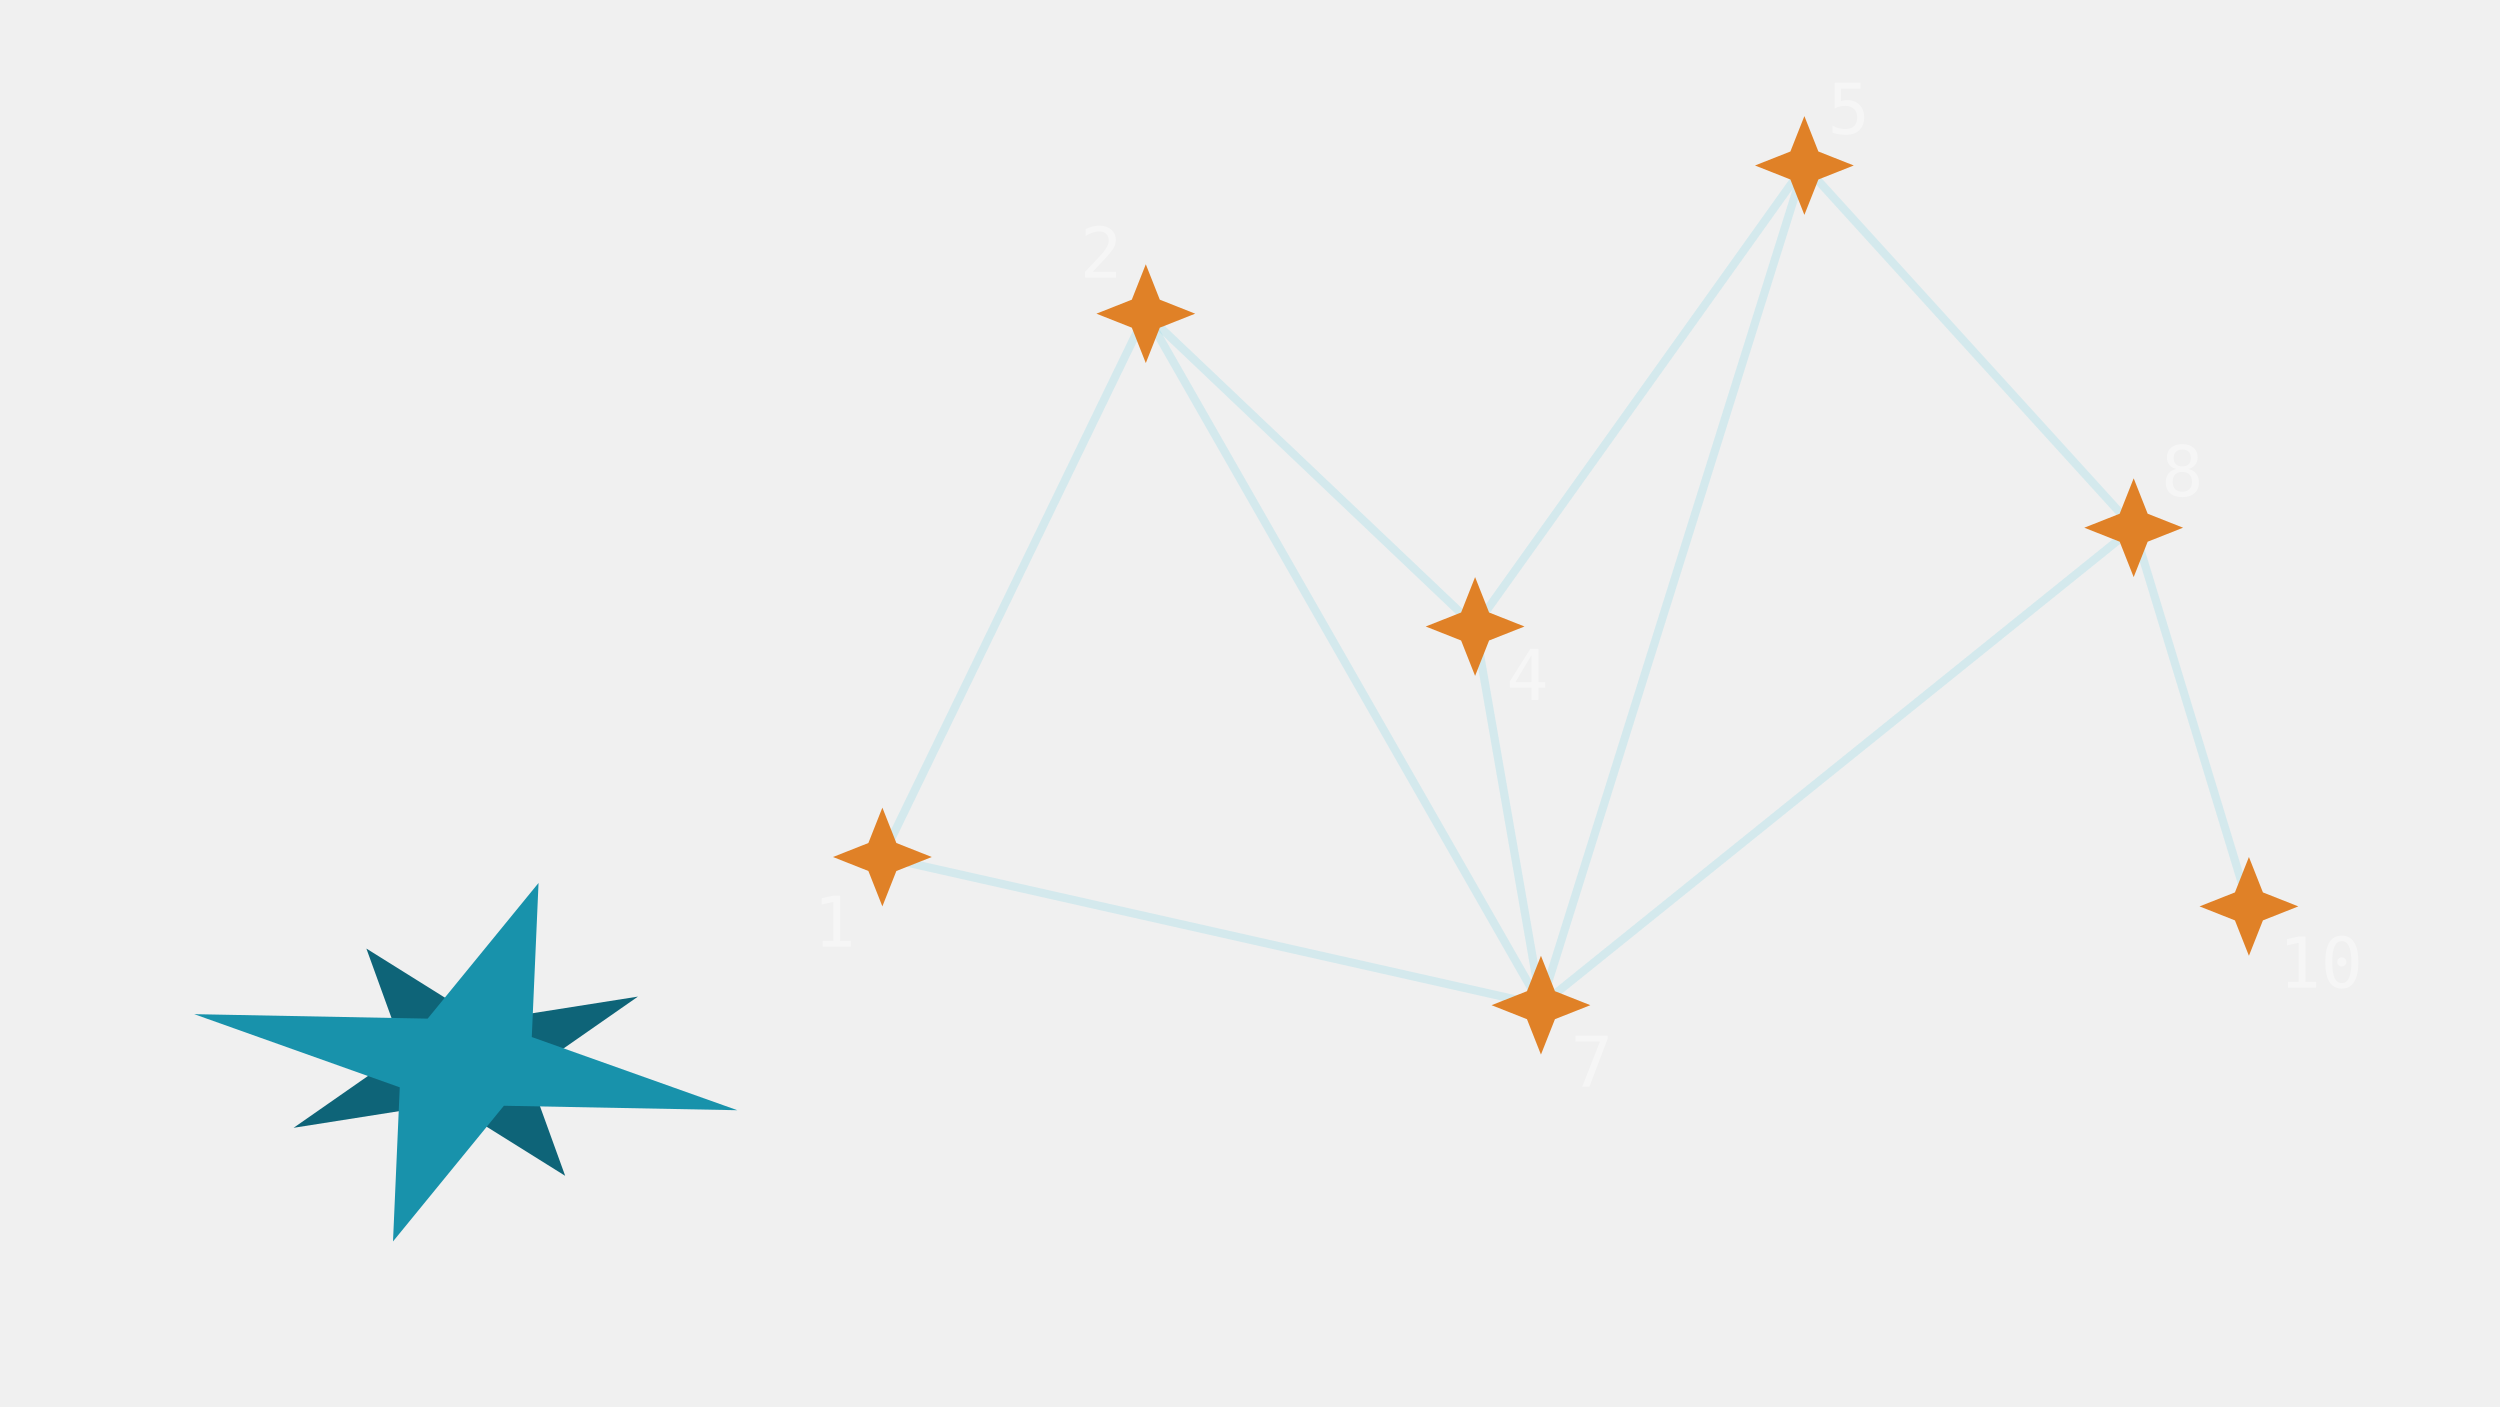
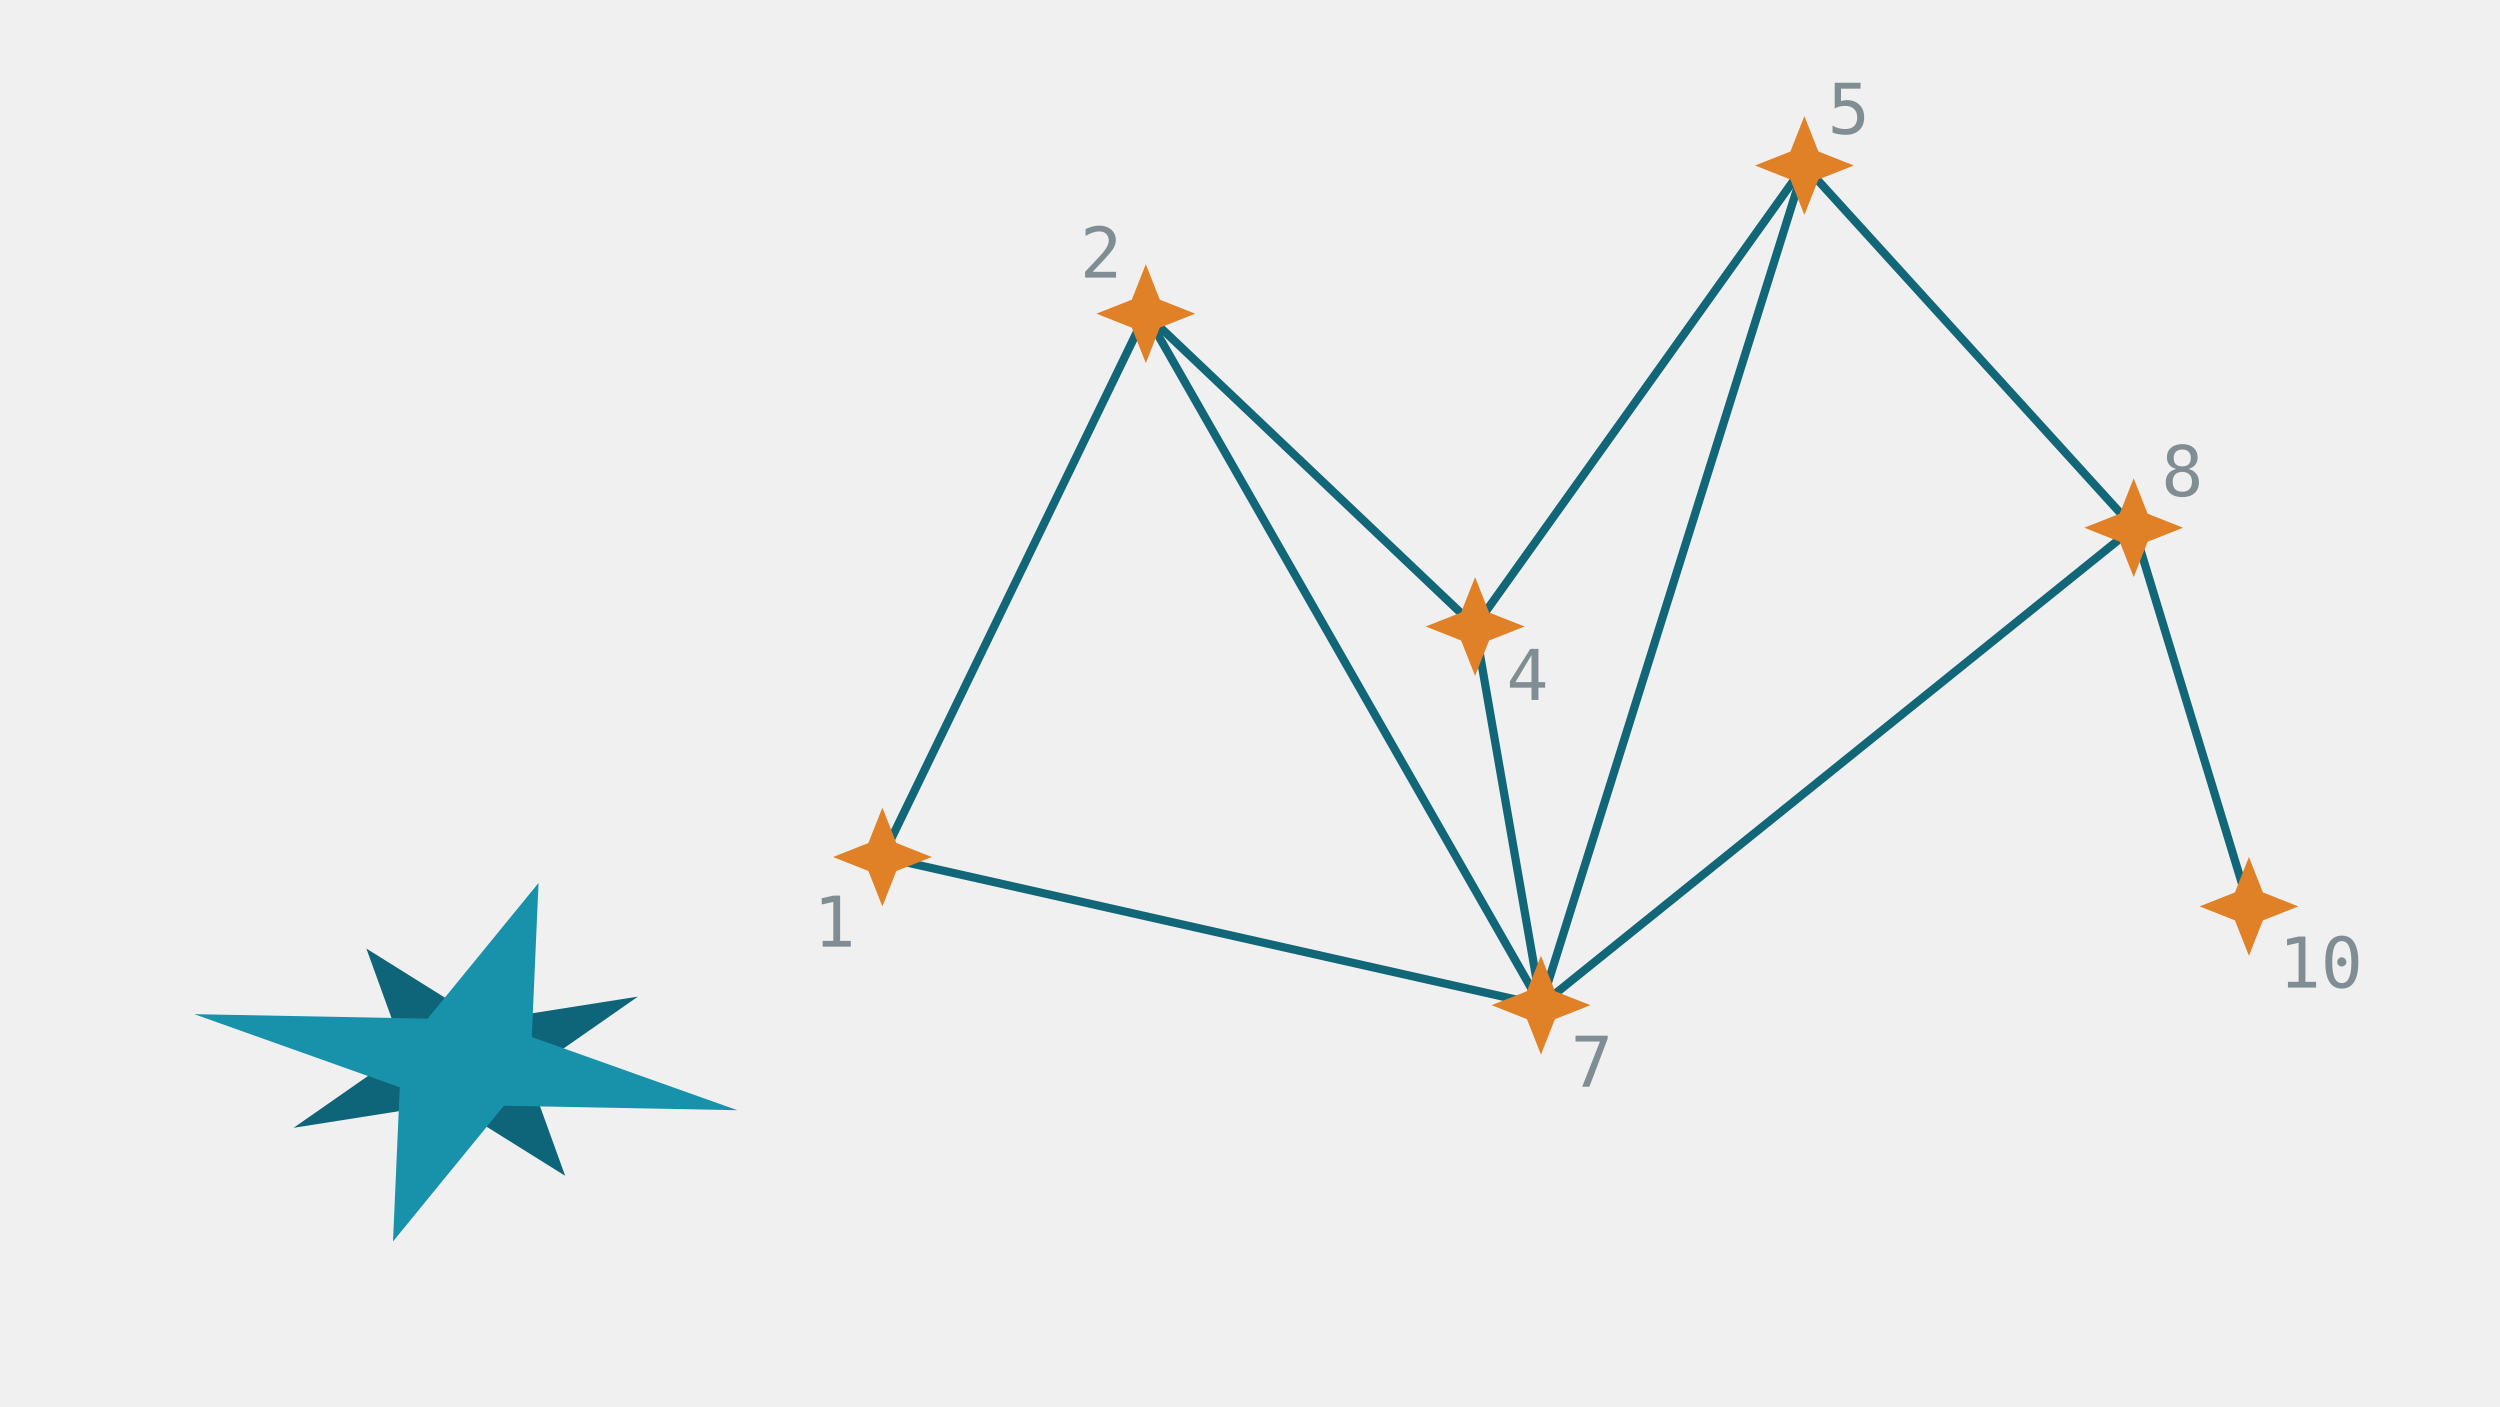
<svg xmlns="http://www.w3.org/2000/svg" width="100%" height="100%" viewBox="0 0 320 180" version="1.1" xml:space="preserve" style="fill-rule:evenodd;clip-rule:evenodd;">
  <g id="Artboard1" transform="matrix(0.922312,0,0,0.815756,10.8931,15.1526)">
    <rect x="-11.811" y="-18.575" width="346.954" height="220.654" style="fill:none;" />
    <g transform="matrix(1.08423,0,0,1.22586,1.20018,4.71635)">
      <g transform="matrix(1.05373,0,0,1.05373,-25.5039,-44.1814)">
-         <path d="M120,128L152,62L192,100L232,44L272,88L286,134" style="fill:none;fill-rule:nonzero;stroke:rgb(142,215,228);stroke-opacity:0.28;stroke-width:1px;" />
-         <path d="M152,62L200,146L232,44" style="fill:none;fill-rule:nonzero;stroke:rgb(142,215,228);stroke-opacity:0.28;stroke-width:1px;" />
-         <path d="M120,128L200,146L272,88" style="fill:none;fill-rule:nonzero;stroke:rgb(142,215,228);stroke-opacity:0.28;stroke-width:1px;" />
-         <path d="M192,100L200,146" style="fill:none;fill-rule:nonzero;stroke:rgb(142,215,228);stroke-opacity:0.28;stroke-width:1px;" />
+         <path d="M120,128L152,62L192,100L232,44L272,88L286,134" style="fill:none;fill-rule:nonzero;stroke:rgb(17,103,120);stroke-width:1px;" />
+       </g>
+       <g transform="matrix(1.05373,0,0,1.05373,-25.5039,-44.1814)">
+         <path d="M152,62L200,146L232,44" style="fill:none;fill-rule:nonzero;stroke:rgb(17,103,120);stroke-width:1px;" />
+       </g>
+       <g transform="matrix(1.05373,0,0,1.05373,-25.5039,-44.1814)">
+         <path d="M120,128L200,146L272,88" style="fill:none;fill-rule:nonzero;stroke:rgb(17,103,120);stroke-width:1px;" />
+       </g>
+       <g transform="matrix(1.05373,0,0,1.05373,-25.5039,-44.1814)">
+         <path d="M192,100L200,146" style="fill:none;fill-rule:nonzero;stroke:rgb(17,103,120);stroke-width:1px;" />
      </g>
      <g transform="matrix(1.05373,0,0,1.05373,-25.5039,-44.1814)">
        <g id="spark" transform="matrix(1,0,0,1,120,128)">
          <path d="M0,-6L1.7,-1.7L6,0L1.7,1.7L0,6L-1.7,1.7L-6,0L-1.7,-1.7L0,-6Z" style="fill:rgb(224,129,39);fill-rule:nonzero;" />
        </g>
        <g id="spark1" transform="matrix(1,0,0,1,152,62)">
          <path d="M0,-6L1.7,-1.7L6,0L1.7,1.7L0,6L-1.7,1.7L-6,0L-1.7,-1.7L0,-6Z" style="fill:rgb(224,129,39);fill-rule:nonzero;" />
        </g>
        <g id="spark2" transform="matrix(1,0,0,1,192,100)">
          <path d="M0,-6L1.7,-1.7L6,0L1.7,1.7L0,6L-1.7,1.7L-6,0L-1.7,-1.7L0,-6Z" style="fill:rgb(224,129,39);fill-rule:nonzero;" />
        </g>
        <g id="spark3" transform="matrix(1,0,0,1,232,44)">
          <path d="M0,-6L1.7,-1.7L6,0L1.7,1.7L0,6L-1.7,1.7L-6,0L-1.7,-1.7L0,-6Z" style="fill:rgb(224,129,39);fill-rule:nonzero;" />
        </g>
        <g id="spark4" transform="matrix(1,0,0,1,272,88)">
          <path d="M0,-6L1.7,-1.7L6,0L1.7,1.7L0,6L-1.7,1.7L-6,0L-1.7,-1.7L0,-6Z" style="fill:rgb(224,129,39);fill-rule:nonzero;" />
        </g>
        <g id="spark5" transform="matrix(1,0,0,1,286,134)">
          <path d="M0,-6L1.7,-1.7L6,0L1.7,1.7L0,6L-1.7,1.7L-6,0L-1.7,-1.7L0,-6Z" style="fill:rgb(224,129,39);fill-rule:nonzero;" />
        </g>
        <g id="spark6" transform="matrix(1,0,0,1,200,146)">
          <path d="M0,-6L1.7,-1.7L6,0L1.7,1.7L0,6L-1.7,1.7L-6,0L-1.7,-1.7L0,-6Z" style="fill:rgb(224,129,39);fill-rule:nonzero;" />
        </g>
      </g>
      <g transform="matrix(1.05373,0,0,1.05373,92.1117,102.174)">
-         <text x="0px" y="0px" style="font-family:'Menlo-Regular', 'Menlo', monospace;font-size:8.5px;fill:white;fill-opacity:0.4;">1</text>
+         <text x="0px" y="0px" style="font-family:'Menlo-Regular', 'Menlo', monospace;font-size:8.5px;fill:rgb(128,142,147);">1</text>
      </g>
      <g transform="matrix(1.05373,0,0,1.05373,126.231,16.5309)">
-         <text x="0px" y="0px" style="font-family:'Menlo-Regular', 'Menlo', monospace;font-size:8.5px;fill:white;fill-opacity:0.4;">2</text>
+         <text x="0px" y="0px" style="font-family:'Menlo-Regular', 'Menlo', monospace;font-size:8.5px;fill:rgb(128,142,147);">2</text>
      </g>
      <g transform="matrix(1.05373,0,0,1.05373,180.821,70.5884)">
-         <text x="0px" y="0px" style="font-family:'Menlo-Regular', 'Menlo', monospace;font-size:8.5px;fill:white;fill-opacity:0.4;">4</text>
+         <text x="0px" y="0px" style="font-family:'Menlo-Regular', 'Menlo', monospace;font-size:8.5px;fill:rgb(128,142,147);">4</text>
      </g>
      <g transform="matrix(1.05373,0,0,1.05373,221.937,-1.87435)">
-         <text x="0px" y="0px" style="font-family:'Menlo-Regular', 'Menlo', monospace;font-size:8.5px;fill:white;fill-opacity:0.4;">5</text>
+         <text x="0px" y="0px" style="font-family:'Menlo-Regular', 'Menlo', monospace;font-size:8.5px;fill:rgb(128,142,147);">5</text>
      </g>
      <g transform="matrix(1.05373,0,0,1.05373,264.639,44.4998)">
-         <text x="0px" y="0px" style="font-family:'Menlo-Regular', 'Menlo', monospace;font-size:8.5px;fill:white;fill-opacity:0.4;">8</text>
+         <text x="0px" y="0px" style="font-family:'Menlo-Regular', 'Menlo', monospace;font-size:8.5px;fill:rgb(128,142,147);">8</text>
      </g>
      <g transform="matrix(1.05373,0,0,1.05373,279.67,107.409)">
-         <text x="0px" y="0px" style="font-family:'Menlo-Regular', 'Menlo', monospace;font-size:8.5px;fill:white;fill-opacity:0.4;">10</text>
+         <text x="0px" y="0px" style="font-family:'Menlo-Regular', 'Menlo', monospace;font-size:8.5px;fill:rgb(128,142,147);">10</text>
      </g>
      <g transform="matrix(1.05373,0,0,1.05373,189.059,120.098)">
-         <text x="0px" y="0px" style="font-family:'Menlo-Regular', 'Menlo', monospace;font-size:8.5px;fill:white;fill-opacity:0.4;">7</text>
+         <text x="0px" y="0px" style="font-family:'Menlo-Regular', 'Menlo', monospace;font-size:8.5px;fill:rgb(128,142,147);">7</text>
      </g>
      <g id="rose" transform="matrix(1.44851,0.256164,-0.388127,0.956017,5.20384,68.473)">
        <path d="M52,28L45.5,40L52,52L40,45.5L28,52L34.5,40L28,28L40,34.5L52,28Z" style="fill:rgb(14,100,120);fill-rule:nonzero;" />
        <path d="M40,16L44.6,35.4L64,40L44.6,44.6L40,64L35.4,44.6L16,40L35.4,35.4L40,16Z" style="fill:rgb(24,146,171);fill-rule:nonzero;" />
      </g>
    </g>
  </g>
</svg>
